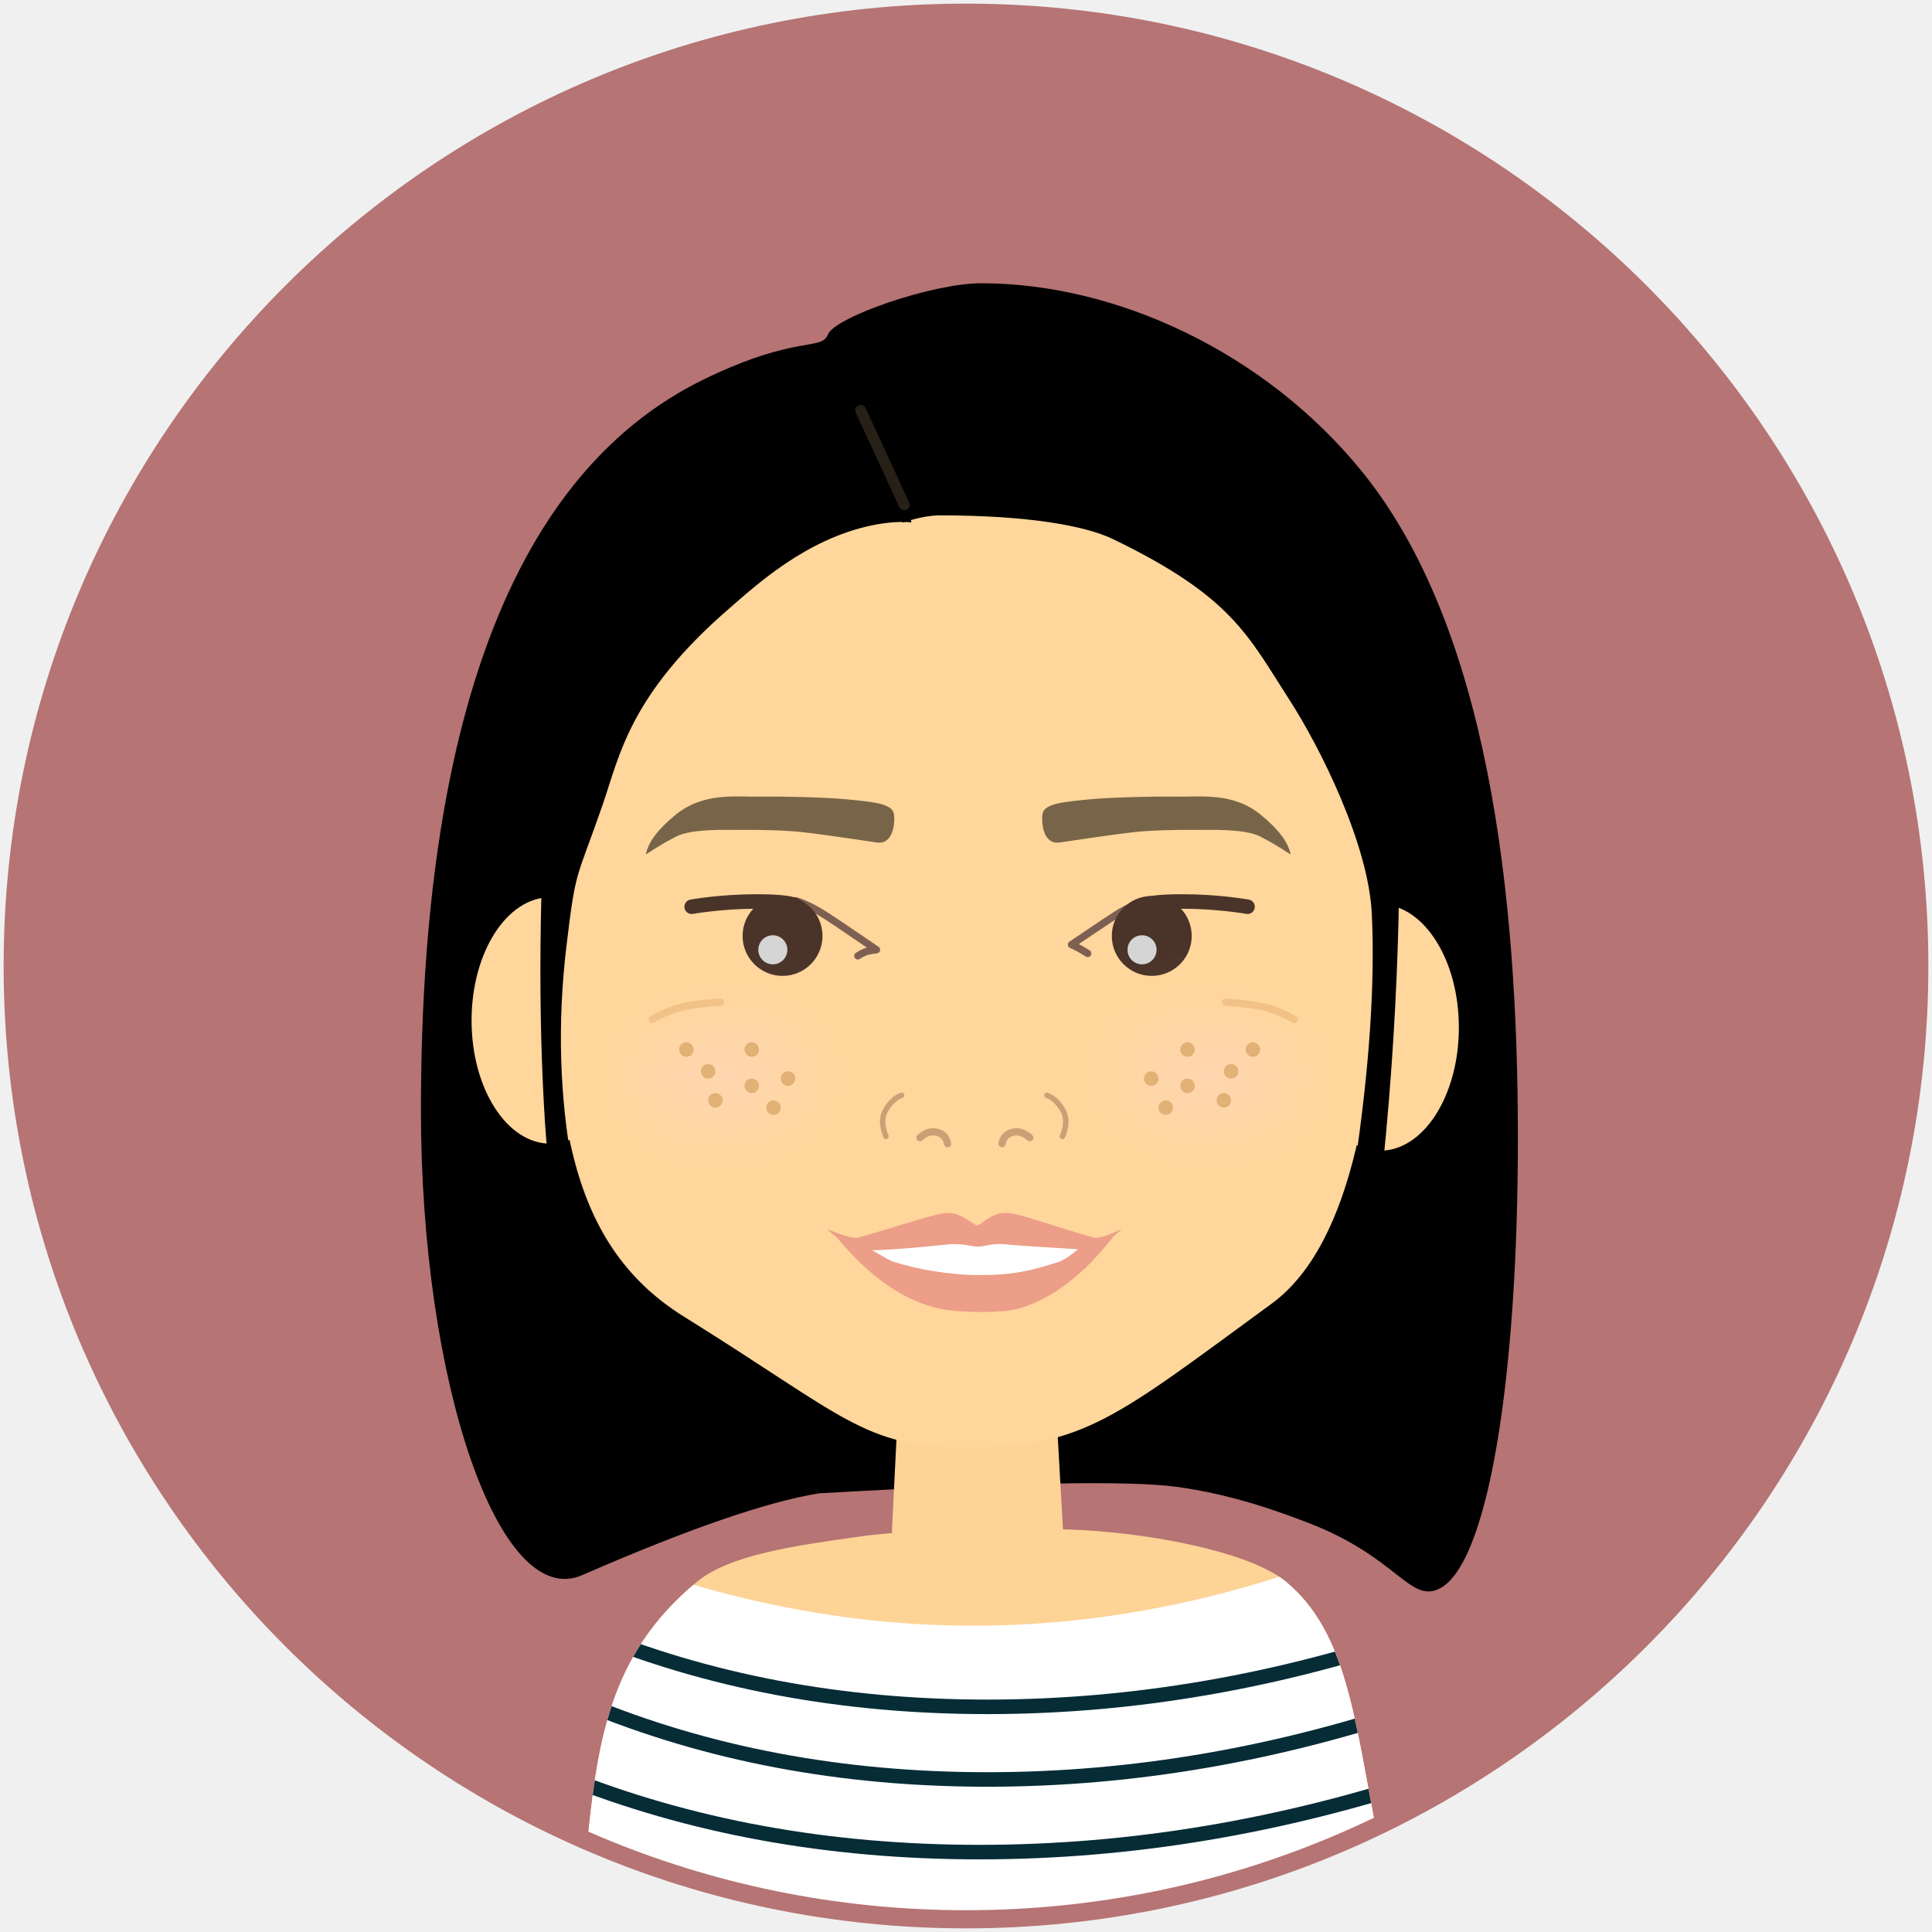
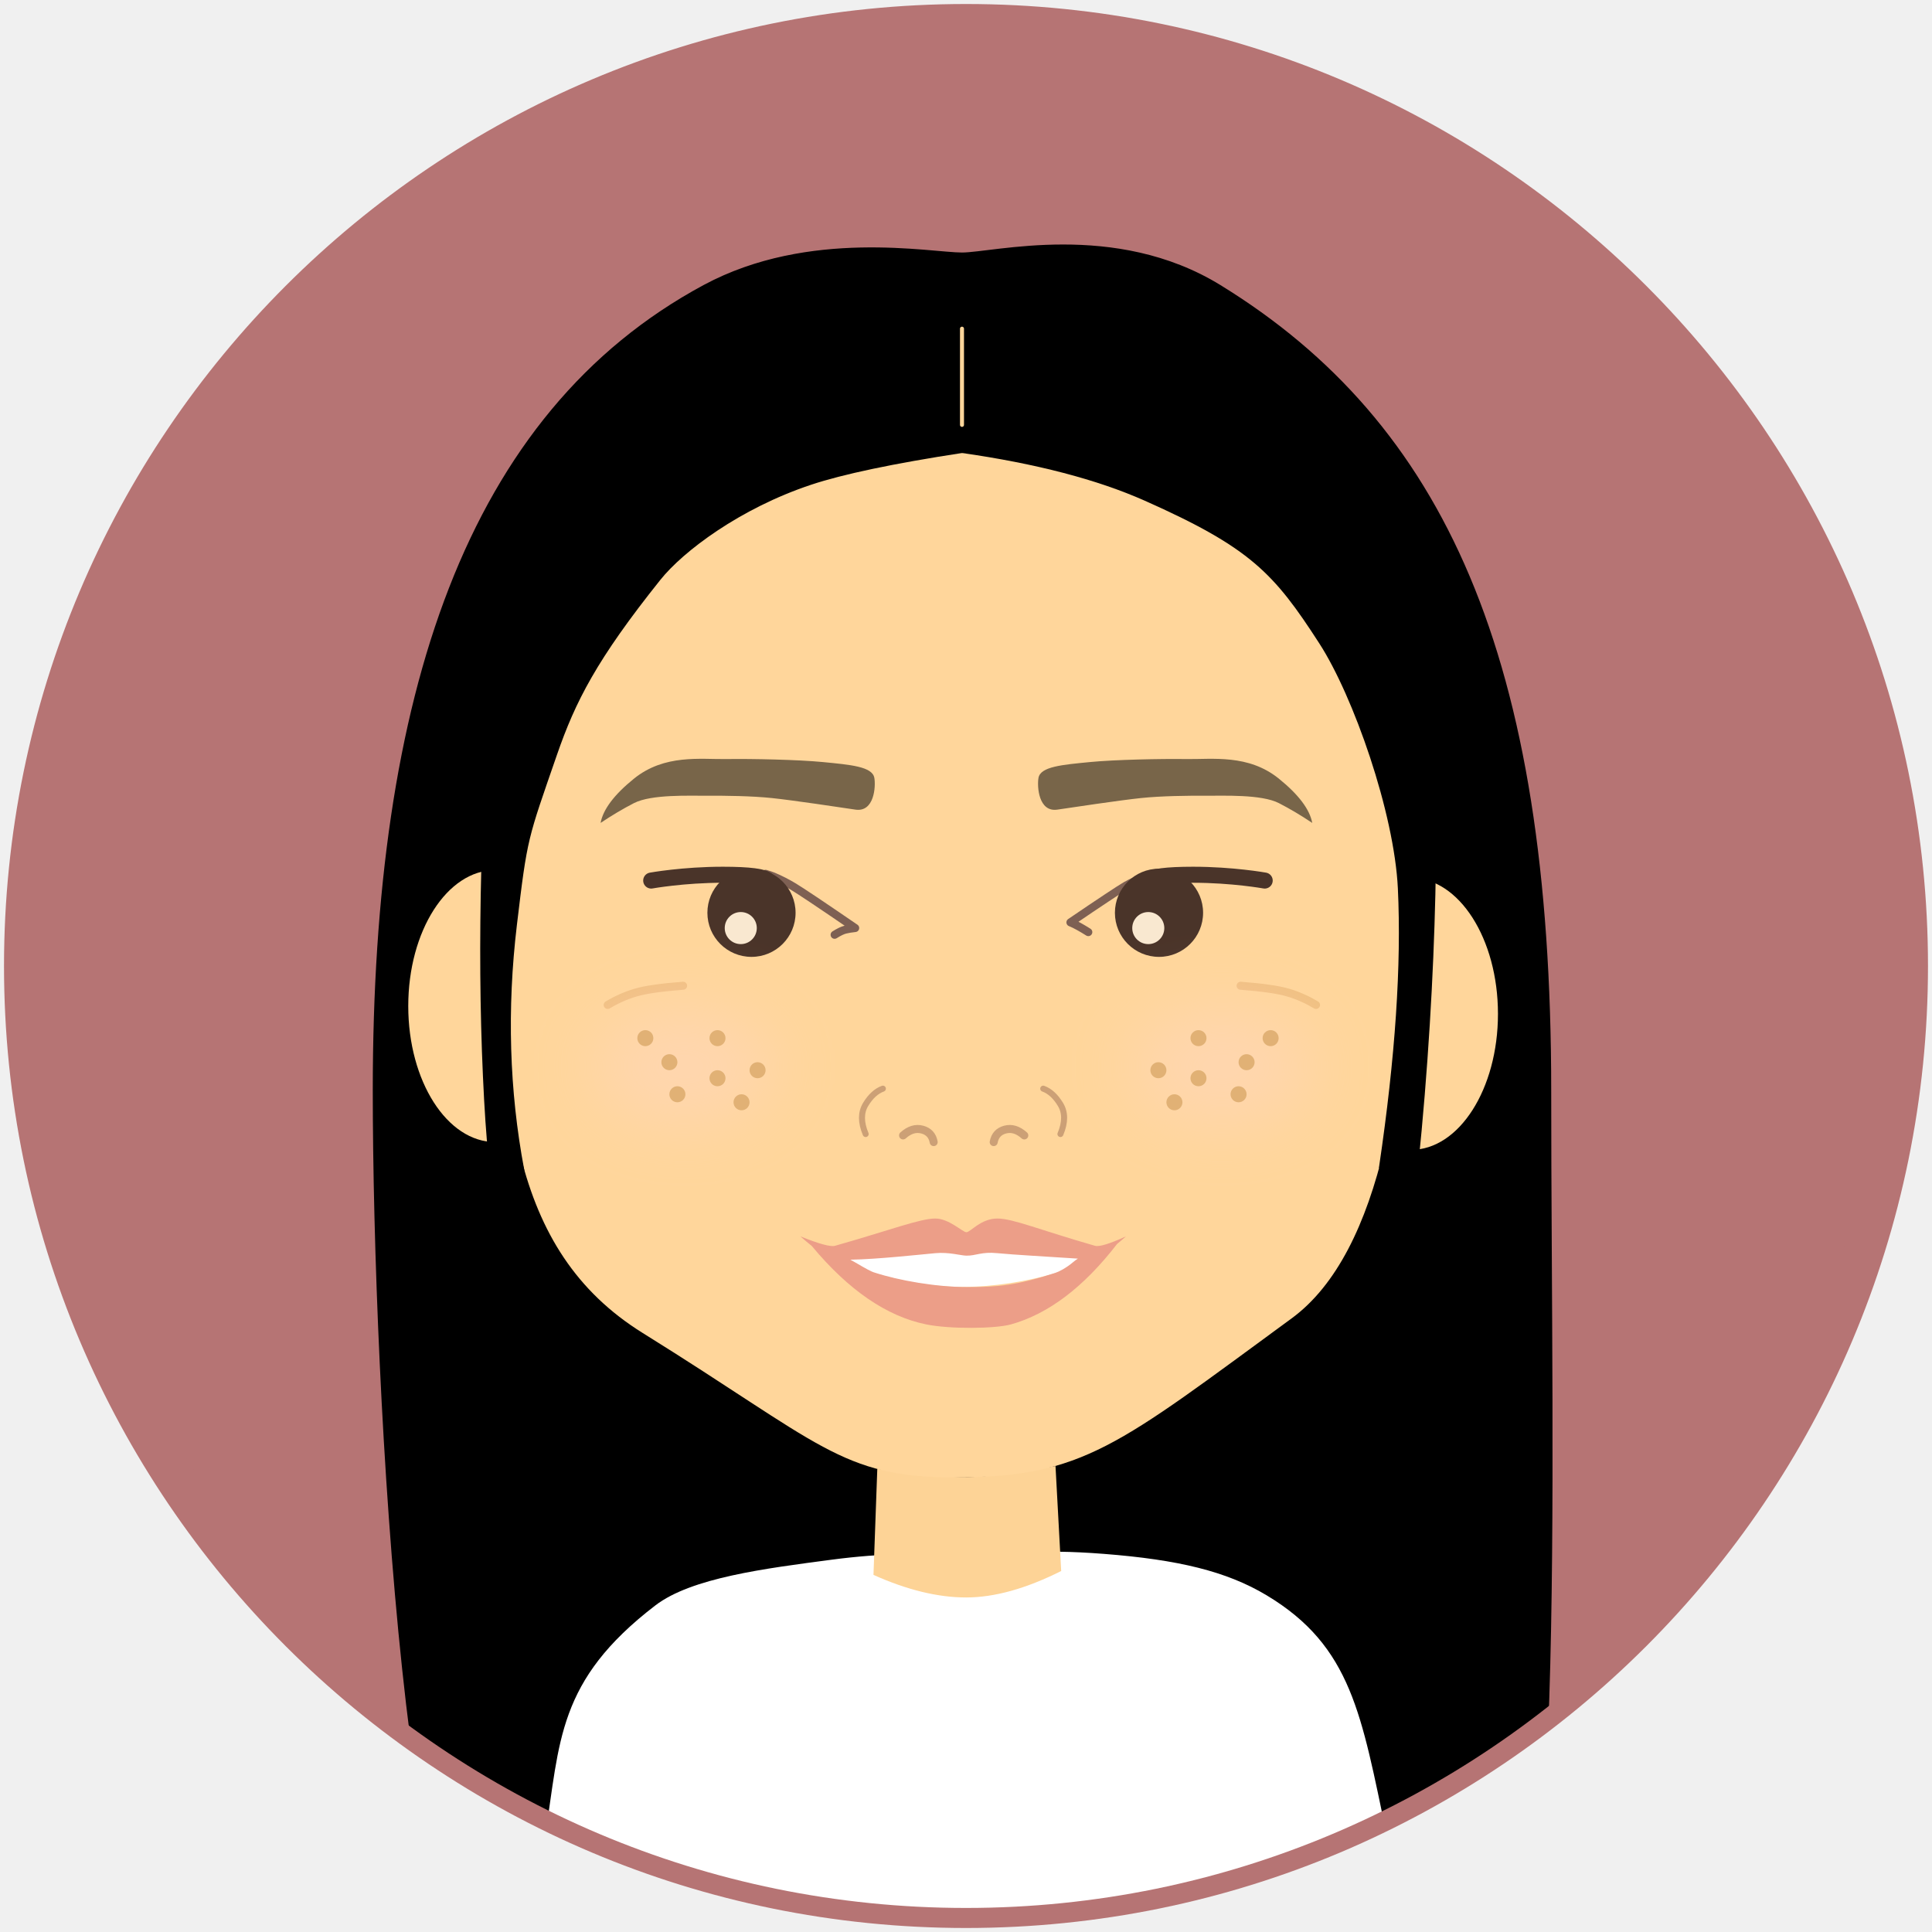
- <svg xmlns="http://www.w3.org/2000/svg" xmlns:xlink="http://www.w3.org/1999/xlink" width="266px" height="266px" viewBox="0 0 266 266" version="1.1">
+ <svg xmlns="http://www.w3.org/2000/svg" xmlns:xlink="http://www.w3.org/1999/xlink" width="241px" height="241px" viewBox="0 0 241 241" version="1.1">
  <defs>
-     <circle id="path-1" cx="130" cy="130" r="130" />
-     <path d="M58.167,69 C87.658,69 113.532,62.722 109.633,42.751 C106.46,26.503 105.436,14.768 97.078,7.792 C92.583,4.04 80.953,1.632 71.717,0.856 C62.942,0.118 61.256,1.017 56,0.856 C49.801,0.665 43.905,0.757 37.775,1.632 C29.427,2.822 20.453,4.064 15.948,7.792 C3.665,17.956 2.203,30.2 0.721,45.096 C-1.281,65.209 28.676,69 58.167,69 Z" id="path-3" />
+     <circle id="path-1" cx="117.5" cy="117.5" r="117.5" />
+     <filter x="-50.3%" y="-231.2%" width="200.5%" height="562.4%" filterUnits="objectBoundingBox" id="filter-3">
+       <feGaussianBlur stdDeviation="4.168" in="SourceGraphic" />
+     </filter>
+     <filter x="-4.8%" y="-6.8%" width="109.5%" height="113.7%" filterUnits="objectBoundingBox" id="filter-4">
+       <feGaussianBlur stdDeviation="0" in="SourceGraphic" />
+     </filter>
    <filter x="-50.3%" y="-231.2%" width="200.5%" height="562.4%" filterUnits="objectBoundingBox" id="filter-5">
      <feGaussianBlur stdDeviation="4.168" in="SourceGraphic" />
    </filter>
-     <filter x="-50.3%" y="-231.2%" width="200.5%" height="562.4%" filterUnits="objectBoundingBox" id="filter-6">
+     <filter x="-4.5%" y="-6.6%" width="109.0%" height="113.1%" filterUnits="objectBoundingBox" id="filter-6">
+       <feGaussianBlur stdDeviation="0" in="SourceGraphic" />
+     </filter>
+     <filter x="-55.1%" y="-88.9%" width="210.1%" height="277.9%" filterUnits="objectBoundingBox" id="filter-7">
      <feGaussianBlur stdDeviation="4.168" in="SourceGraphic" />
    </filter>
-     <filter x="-4.8%" y="-6.8%" width="109.5%" height="113.7%" filterUnits="objectBoundingBox" id="filter-7">
-       <feGaussianBlur stdDeviation="0" in="SourceGraphic" />
-     </filter>
-     <filter x="-4.5%" y="-6.6%" width="109.0%" height="113.1%" filterUnits="objectBoundingBox" id="filter-8">
-       <feGaussianBlur stdDeviation="0" in="SourceGraphic" />
-     </filter>
-     <filter x="-55.1%" y="-88.9%" width="210.1%" height="277.9%" filterUnits="objectBoundingBox" id="filter-9">
-       <feGaussianBlur stdDeviation="4.168" in="SourceGraphic" />
-     </filter>
-     <filter x="-55.1%" y="-88.9%" width="210.1%" height="277.9%" filterUnits="objectBoundingBox" id="filter-10">
+     <filter x="-55.1%" y="-88.9%" width="210.1%" height="277.9%" filterUnits="objectBoundingBox" id="filter-8">
      <feGaussianBlur stdDeviation="4.168" in="SourceGraphic" />
    </filter>
  </defs>
-   <g id="logo" stroke="none" stroke-width="1" fill="none" fill-rule="evenodd">
-     <g id="Emily" transform="translate(3, 3)">
-       <g id="Background">
-         <mask id="mask-2" fill="white">
-           <use xlink:href="#path-1" />
-         </mask>
-         <use id="Mask" stroke="#B67474" stroke-width="5" fill="#B67474" fill-rule="nonzero" xlink:href="#path-1" />
-         <g id="Rectangle-5" mask="url(#mask-2)">
-           <g transform="translate(77, 207)">
-             <mask id="mask-4" fill="white">
-               <use xlink:href="#path-3" />
-             </mask>
-             <use id="Shoulders" stroke="none" fill="#FDD396" fill-rule="nonzero" xlink:href="#path-3" />
-             <path d="M-9.701,-1.533 C11.616,8.709 32.849,13.83 54,13.83 C75.151,13.83 96.384,8.709 117.701,-1.533 C119.194,-2.25 120.987,-1.621 121.704,-0.128 C121.899,0.278 122,0.722 122,1.171 L122,61 C122,62.657 120.657,64 119,64 L-11,64 C-12.657,64 -14,62.657 -14,61 L-14,1.171 C-14,-0.486 -12.657,-1.829 -11,-1.829 C-10.55,-1.829 -10.106,-1.728 -9.701,-1.533 Z" id="Shirt" stroke="none" fill="#FFFFFF" fill-rule="nonzero" mask="url(#mask-4)" />
-             <g id="Stripes" stroke="none" stroke-width="1" fill="none" fill-rule="evenodd" mask="url(#mask-4)" stroke-linecap="square">
-               <g transform="translate(-3, 14)" fill-rule="nonzero" id="Line-3" stroke="#062C36" stroke-width="2">
-                 <path d="M3.5,0.5 C20.329,7.5 38.808,11 58.938,11 C79.067,11 99.254,7.5 119.5,0.5" />
-                 <path d="M3.5,10.5 C20.329,17.5 38.808,21 58.938,21 C79.067,21 99.254,17.5 119.5,10.5" />
-                 <path d="M0.5,20.5 C17.91,27.5 37.026,31 57.849,31 C78.672,31 99.556,27.5 120.5,20.5" />
-               </g>
-             </g>
+   <g id="line-colour-long-hair-circle" stroke="none" stroke-width="1" fill="none" fill-rule="evenodd">
+     <g id="emily-line-long-hair" transform="translate(3, 3)">
+       <mask id="mask-2" fill="white">
+         <use xlink:href="#path-1" />
+       </mask>
+       <use id="Mask" stroke="#B67474" stroke-width="5" fill="#B67474" fill-rule="nonzero" xlink:href="#path-1" />
+       <g mask="url(#mask-2)">
+         <g transform="translate(22, 28)">
+           <path d="M160,218 C170.018,220.887 168,154 168,105 C168,50.927 154.69,22.04 127,5 C114,-3 99,1 95,1 C91,1 76,-2 63,5 C33.605,20.828 22,55.868 22,105 C22,142.636 26.4,221.792 38,218 C63.587,209.635 78.664,228.133 95,228.001 C111.864,227.863 130.032,209.365 160,218 Z" id="Hair" stroke="#000000" stroke-width="1" fill="#000000" fill-rule="nonzero" />
+           <path d="M98.816,216.477 C128.307,216.477 151.899,216.511 148,198 C144.827,182.938 143.621,174.372 133,168 C128,165 121.953,163.554 112.718,162.834 C103.942,162.151 102.256,162.984 97,162.834 C90.801,162.658 84.905,162.743 78.775,163.554 C70.427,164.657 61.25,165.808 56.746,169.264 C44.462,178.685 44.872,186.221 43,198 C39.313,221.2 69.325,216.477 98.816,216.477 Z" id="Shoulders" stroke="none" fill="#FFFFFF" fill-rule="nonzero" />
+           <path d="M84.435,152.22 C89.389,152.939 93.133,153.282 95.667,153.251 C98.2,153.219 101.867,152.76 106.666,151.875 L107.375,164.969 C102.997,167.169 99.045,168.269 95.518,168.269 C91.991,168.269 88.138,167.33 83.958,165.453 L84.435,152.22 Z" id="Neck" stroke="none" fill="#FDD396" fill-rule="nonzero" />
+           <g id="face" stroke="none" stroke-width="1" fill="none" fill-rule="evenodd" transform="translate(25.92583, 15.71283)">
+             <path d="M68.14,137.581 C84.223,137.581 88.532,133.599 110.183,117.753 C121.461,109.498 124.922,87.108 124.922,63.097 C124.922,25.13 101.27,5.68434189e-14 67.935,5.68434189e-14 C34.6,5.68434189e-14 11.358,23.396 11.358,63.097 C11.358,90.124 12.522,109.174 29.264,119.578 C51.438,133.358 53.993,137.581 68.14,137.581 Z" id="Face-Emily" fill="#FFD69B" fill-rule="nonzero" />
+             <ellipse id="left-ear" fill="#FFD69B" fill-rule="nonzero" cx="10.838" cy="78.787" rx="10.838" ry="16.961" />
+             <ellipse id="right-ear" fill="#FFD69B" fill-rule="nonzero" cx="125.094" cy="79.76" rx="10.838" ry="16.959" />
+           </g>
+           <path d="M78.383,11.811 C95.296,10.043 107.256,9.832 114.265,11.177 C121.274,12.523 128.933,16.501 137.24,23.111 C146.521,38.327 151.775,50.221 153.003,58.794 C154.113,66.536 153.887,90.523 151.393,114.525 C151.022,118.096 149.737,118.096 147.536,114.525 C149.549,100.937 150.327,89.362 149.871,79.799 C149.416,70.257 144.3,55.663 140,49 C134.286,40.145 131.268,36.897 118,31 C112,28.333 104.333,26.333 95,25 L78.383,11.811 Z" id="Bangs-Right" stroke="#000000" stroke-width="1" fill="#000000" fill-rule="nonzero" />
+           <path d="M16.974,26.382 C34.282,24.573 46.523,24.357 53.696,25.734 C60.869,27.111 68.062,31.351 75.274,38.454 C86.555,55.339 95.842,71.122 103.135,85.803 C110.428,100.485 111.113,104.574 105.191,98.071 C102.023,88.517 97.335,79.435 91.127,70.826 C84.624,61.81 84.791,62.148 76.407,54.619 C71.139,49.888 66.216,46.548 54.371,41.68 C50.094,39.922 41.223,38.664 31.936,40.396 C27.791,41.169 21.605,43.073 13.379,46.109 L16.974,26.382 Z" id="Bangs-Left" stroke="#000000" stroke-width="1" fill="#000000" fill-rule="nonzero" transform="translate(61.27522, 62.9534) scale(-1, 1) rotate(29) translate(-61.27522, -62.9534) " />
+           <line x1="95" y1="10" x2="95" y2="22" id="hairline" stroke="#FFD69B" stroke-width="0.5" fill="none" stroke-linecap="round" fill-rule="nonzero" />
+           <ellipse id="Eyeshadow-RIght" stroke="none" fill-opacity="0.92" fill="#E2A577" fill-rule="nonzero" style="mix-blend-mode: lighten;" filter="url(#filter-3)" cx="124.169" cy="76.704" rx="12.438" ry="2.704" />
+           <g id="right-eye" stroke="none" stroke-width="1" fill="none" fill-rule="evenodd" transform="translate(108, 77)">
+             <path d="M11.006,0.95 C10.598,1.071 10.289,1.175 10.08,1.262 C9.126,1.656 8.112,2.075 7.435,2.477 C6.534,3.012 4.23,4.539 0.524,7.059 C0.829,7.181 1.179,7.351 1.572,7.569 C1.965,7.786 2.361,8.021 2.758,8.274" id="Line-2" stroke="#7E6153" stroke-linecap="round" stroke-linejoin="round" fill-rule="nonzero" filter="url(#filter-4)" />
+             <circle fill="#4A3429" fill-rule="nonzero" cx="11.575" cy="5.862" r="5.5" />
+             <circle id="right-eye-highlight" fill="#F9E8D0" fill-rule="nonzero" cx="10.238" cy="7.77" r="2" />
+             <path d="M10.233,1.841 C10.67,1.358 12.534,1.117 15.823,1.117 C20.757,1.117 24.76,1.841 24.76,1.841" id="Eyelid-Right" stroke="#4A3429" stroke-width="2" stroke-linecap="round" fill-rule="nonzero" />
+           </g>
+           <ellipse id="Eyeshadow-Left" stroke="none" fill-opacity="0.92" fill="#E2A577" fill-rule="nonzero" style="mix-blend-mode: lighten;" filter="url(#filter-5)" cx="64.683" cy="76.704" rx="12.438" ry="2.704" />
+           <g id="left-eye" stroke="none" stroke-width="1" fill="none" fill-rule="evenodd" transform="translate(56, 77)">
+             <path d="M25.679,1 C25.271,1.122 24.963,1.226 24.753,1.312 C23.799,1.706 22.92,2.18 22.243,2.583 C21.343,3.118 18.762,4.845 14.5,7.764 C14.987,7.814 15.402,7.883 15.745,7.968 C16.087,8.053 16.529,8.266 17.07,8.607" id="Line-2" stroke="#7E6153" stroke-linecap="round" stroke-linejoin="round" fill-rule="nonzero" filter="url(#filter-6)" transform="translate(20.08954, 4.803387) scale(-1, 1) translate(-20.08954, -4.803387) " />
+             <circle fill="#4A3429" fill-rule="nonzero" cx="12.741" cy="5.862" r="5.5" />
+             <circle id="left-eye-highlight" fill="#F9E8D0" fill-rule="nonzero" cx="11.404" cy="7.77" r="2" />
+             <path d="M0.233,1.841 C0.67,1.358 2.534,1.117 5.823,1.117 C10.757,1.117 14.76,1.841 14.76,1.841" id="Eyelid-Right" stroke="#4A3429" stroke-width="2" stroke-linecap="round" fill-rule="nonzero" transform="translate(7.496087, 1.617156) scale(-1, 1) translate(-7.496087, -1.617156) " />
+           </g>
+           <path d="M95.036,129.529 C103.378,129.529 110.757,126.575 110.873,126.044 C110.885,125.986 112.013,125.385 112.321,125.136 C112.391,125.08 112.638,124.96 112.575,124.96 C109.639,124.96 104.494,124.883 95.036,124.883 C85.578,124.883 76.453,124.748 77.061,125.017 C77.669,125.287 85.578,129.529 95.036,129.529 Z" id="teeth" stroke="none" fill="#FFFFFF" fill-rule="nonzero" />
+           <path d="M99.415,121 C101.363,121 104.796,122.457 111.589,124.402 C112.117,124.553 113.405,124.162 115.454,123.228 C115.062,123.577 114.691,123.894 114.341,124.179 L114.367,124.146 C110.2,129.554 105.778,132.907 101.103,134.208 C99.139,134.754 93.501,134.809 90.538,134.208 C85.617,133.209 80.857,129.946 76.256,124.418 C75.824,124.074 75.353,123.677 74.843,123.228 C77.171,124.166 78.609,124.557 79.157,124.402 C85.978,122.471 89.761,121 91.676,121 C93.387,121 95.085,122.709 95.547,122.709 C96.065,122.709 97.333,121 99.415,121 Z M95.547,125.632 C94.849,125.621 93.385,125.168 91.676,125.322 C89.667,125.504 84.503,126.079 81.073,126.137 C81.268,126.238 81.454,126.343 81.637,126.45 C83.141,127.336 83.68,127.606 83.975,127.704 C87.124,128.745 91.844,129.551 95.692,129.551 C99.426,129.551 101.74,129.371 106.621,127.788 C107.108,127.63 108.017,127.159 108.85,126.45 C109.031,126.297 109.233,126.147 109.457,126.002 C105.969,125.772 101.319,125.514 99.415,125.322 C97.416,125.121 96.762,125.651 95.547,125.632 Z" id="Lips" stroke="none" fill="#EC9E88" fill-rule="nonzero" />
+           <path d="M110.612,65.597 C113.586,64.88 119.338,63.947 122.416,63.562 C125.672,63.155 130.012,61.852 134.219,64.376 C136.933,66.005 138.561,67.633 139.104,69.261 C137.574,68.521 136.088,67.899 134.644,67.396 C132.318,66.586 127.631,67.465 125.523,67.746 C123.26,68.048 119.978,68.549 117.483,69.171 C114.988,69.792 109.051,71.55 107.401,72.041 C105.104,72.724 104.466,69.524 104.506,68.447 C104.561,67.016 107.209,66.419 110.612,65.597 Z" id="Eyebrow-Right" stroke="none" fill-opacity="0.53" fill="#000000" fill-rule="nonzero" transform="translate(121.8042, 67.49904) rotate(8) translate(-121.8042, -67.49904) " />
+           <path d="M55.612,65.597 C58.586,64.88 64.338,63.947 67.416,63.562 C70.672,63.155 75.012,61.852 79.219,64.376 C81.933,66.005 83.561,67.633 84.104,69.261 C82.574,68.521 81.088,67.899 79.644,67.396 C77.318,66.586 72.631,67.465 70.523,67.746 C68.26,68.048 64.978,68.549 62.483,69.171 C59.988,69.792 54.051,71.55 52.401,72.041 C50.104,72.724 49.466,69.524 49.506,68.447 C49.561,67.016 52.209,66.419 55.612,65.597 Z" id="Eyebrow-Left" stroke="none" fill-opacity="0.53" fill="#000000" fill-rule="nonzero" transform="translate(66.80424, 67.49904) scale(-1, 1) rotate(8) translate(-66.80424, -67.49904) " />
+           <path d="M129.757,91.963 C132.523,92.176 134.507,92.464 135.71,92.825 C136.914,93.186 138.065,93.697 139.164,94.358" id="Cheek-Right" stroke="#EFC180" stroke-width="1" fill="none" stroke-linecap="round" fill-rule="nonzero" />
+           <path d="M50.803,91.963 C53.569,92.176 55.553,92.464 56.756,92.825 C57.96,93.186 59.111,93.697 60.21,94.358" id="Cheek-Left" stroke="#EFC180" stroke-width="1" fill="none" stroke-linecap="round" fill-rule="nonzero" transform="translate(55.50666, 93.16062) scale(-1, 1) translate(-55.50666, -93.16062) " />
+           <g id="nose" stroke="none" stroke-width="1" fill="none" fill-rule="evenodd" transform="translate(82, 104)" stroke-linecap="round">
+             <path d="M0.984,6.461 C0.371,5.005 0.371,3.772 0.984,2.761 C1.597,1.751 2.312,1.097 3.131,0.8" id="Line" stroke="#CCA076" stroke-width="0.75" fill-rule="nonzero" />
+             <path d="M23.593,6.461 C22.98,5.005 22.98,3.772 23.593,2.761 C24.205,1.751 24.921,1.097 25.74,0.8" id="Line" stroke="#CCA076" stroke-width="0.75" fill-rule="nonzero" transform="translate(24.4365, 3.630613) scale(-1, 1) translate(-24.4365, -3.630613) " />
+             <path d="M16.955,6.635 C17.735,5.935 18.529,5.691 19.335,5.903 C20.141,6.115 20.62,6.636 20.772,7.466" id="Line" stroke="#CCA076" fill-rule="nonzero" transform="translate(18.86334, 6.647419) scale(-1, 1) translate(-18.86334, -6.647419) " />
+             <path d="M5.65,6.635 C6.431,5.935 7.224,5.691 8.03,5.903 C8.836,6.115 9.316,6.636 9.468,7.466" id="Line" stroke="#CCA076" fill-rule="nonzero" />
+           </g>
+           <ellipse id="Blush-Right" stroke="none" fill-opacity="0.92" fill="#FFC6B1" fill-rule="nonzero" style="mix-blend-mode: lighten;" filter="url(#filter-7)" cx="127.413" cy="102.044" rx="11.356" ry="7.03" />
+           <g id="Right-Freckles" stroke="none" stroke-width="1" fill="none" fill-rule="evenodd" transform="translate(119, 98)">
+             <circle id="Oval-2" fill="#E1B175" fill-rule="nonzero" cx="5.5" cy="0.5" r="1" />
+             <circle id="Oval-2" fill="#E1B175" fill-rule="nonzero" cx="11.5" cy="3.5" r="1" />
+             <circle id="Oval-2" fill="#E1B175" fill-rule="nonzero" cx="10.5" cy="7.5" r="1" />
+             <circle id="Oval-2" fill="#E1B175" fill-rule="nonzero" cx="14.5" cy="0.5" r="1" />
+             <circle id="Oval-2" fill="#E1B175" fill-rule="nonzero" cx="2.5" cy="8.5" r="1" />
+             <circle id="Oval-2" fill="#E1B175" fill-rule="nonzero" cx="5.5" cy="5.5" r="1" />
+             <circle id="Oval-2" fill="#E1B175" fill-rule="nonzero" cx="0.5" cy="4.5" r="1" />
+           </g>
+           <ellipse id="Blush-Left" stroke="none" fill-opacity="0.92" fill="#FFC6B1" fill-rule="nonzero" style="mix-blend-mode: lighten;" filter="url(#filter-8)" cx="60.356" cy="102.044" rx="11.356" ry="7.03" />
+           <g id="Left-Freckles" stroke="none" stroke-width="1" fill="none" fill-rule="evenodd" transform="translate(62.5, 102.5) scale(-1, 1) translate(-62.5, -102.5) translate(55, 98)">
+             <circle id="Oval-2" fill="#E1B175" fill-rule="nonzero" cx="5.5" cy="0.5" r="1" />
+             <circle id="Oval-2" fill="#E1B175" fill-rule="nonzero" cx="11.5" cy="3.5" r="1" />
+             <circle id="Oval-2" fill="#E1B175" fill-rule="nonzero" cx="10.5" cy="7.5" r="1" />
+             <circle id="Oval-2" fill="#E1B175" fill-rule="nonzero" cx="14.5" cy="0.5" r="1" />
+             <circle id="Oval-2" fill="#E1B175" fill-rule="nonzero" cx="2.5" cy="8.5" r="1" />
+             <circle id="Oval-2" fill="#E1B175" fill-rule="nonzero" cx="5.5" cy="5.5" r="1" />
+             <circle id="Oval-2" fill="#E1B175" fill-rule="nonzero" cx="0.5" cy="4.5" r="1" />
          </g>
        </g>
-       </g>
-       <path d="M159.271,201.742 C166.654,202.803 172.663,204.95 177.168,206.685 C189.188,211.315 191.01,217.516 194.963,215.829 C201.821,212.902 205.985,187.042 205.985,153.682 C205.985,120.322 201.949,83.291 184.427,61.809 C171.178,45.567 150.802,36 132.087,36 C125.299,36 111.942,40.685 111.006,43.027 C110.069,45.37 106.789,43.027 94.14,49.118 C65.753,62.785 54.955,100.689 54.955,149.82 C54.955,187.456 65.753,218.836 77.142,213.87 C91.7,207.521 102.573,203.766 109.76,202.605 C136.269,201.095 152.773,200.808 159.271,201.742 Z" id="Hair" fill="#000000" fill-rule="nonzero" />
-       <path d="M120.702,189.582 L142.333,189.582 L143.375,207.969 C138.997,210.169 135.045,211.269 131.518,211.269 C127.991,211.269 124.082,210.169 119.791,207.969 L120.702,189.582 Z" id="Neck" fill="#FDD396" fill-rule="nonzero" />
-       <path d="M130.066,196.293 C146.149,196.293 150.458,192.312 172.109,176.466 C183.387,168.211 186.848,145.821 186.848,121.81 C186.848,83.843 163.195,58.713 129.861,58.713 C96.526,58.713 73.284,82.109 73.284,121.81 C73.284,148.837 74.447,167.886 91.189,178.291 C113.363,192.071 115.919,196.293 130.066,196.293 Z" id="Face-Emily" fill="#FFD69B" fill-rule="nonzero" />
-       <ellipse id="left-ear" fill="#FFD69B" fill-rule="nonzero" cx="72.764" cy="137.5" rx="10.838" ry="16.961" />
-       <ellipse id="right-ear" fill="#FFD69B" fill-rule="nonzero" cx="187.02" cy="138.473" rx="10.838" ry="16.959" />
-       <path d="M114.383,54.811 C131.296,53.043 143.256,52.832 150.265,54.177 C157.274,55.523 164.933,59.501 173.24,66.111 C182.521,81.327 187.775,93.221 189.003,101.794 C190.113,109.536 189.887,133.523 187.393,157.525 C187.022,161.096 185.737,161.096 183.536,157.525 C185.549,143.937 186.327,132.362 185.871,122.799 C185.416,113.257 178.81,99.986 174.51,93.323 C168.796,84.469 166.63,79.156 150.265,71.237 C146.379,69.356 138.446,67.956 126.404,67.956 C125.017,67.956 123.31,68.285 121.28,68.942 L114.383,54.811 Z" id="Bangs-Right" fill="#000000" fill-rule="nonzero" />
-       <path d="M49.604,70.254 C66.912,68.444 79.153,68.228 86.326,69.605 C93.499,70.983 100.692,75.223 107.905,82.326 C119.185,99.21 128.472,114.993 135.765,129.675 C143.058,144.356 143.744,148.446 137.821,141.943 C134.653,132.388 129.965,123.306 123.757,114.697 C117.255,105.681 118.295,107.558 109.911,100.029 C104.643,95.299 99.385,88.607 81.624,84.873 C76.97,83.895 67.815,81.615 58.922,84.36 C56.953,84.967 55.28,85.732 53.903,86.655 L49.604,70.254 Z" id="Bangs-Left" fill="#000000" fill-rule="nonzero" transform="translate(95.70316, 106.8248) scale(-1, 1) rotate(29) translate(-95.70316, -106.8248) " />
-       <ellipse id="Eyeshadow-RIght" fill-opacity="0.92" fill="#E2A577" fill-rule="nonzero" style="mix-blend-mode: lighten;" filter="url(#filter-5)" cx="160.35" cy="119.821" rx="12.438" ry="2.704" />
-       <ellipse id="Eyeshadow-Left" fill-opacity="0.92" fill="#E2A577" fill-rule="nonzero" style="mix-blend-mode: lighten;" filter="url(#filter-6)" cx="100.864" cy="119.821" rx="12.438" ry="2.704" />
-       <g id="right-eye" transform="translate(144, 120)" fill-rule="nonzero">
-         <path d="M11.006,0.95 C10.598,1.071 10.289,1.175 10.08,1.262 C9.126,1.656 8.112,2.075 7.435,2.477 C6.534,3.012 4.23,4.539 0.524,7.059 C0.829,7.181 1.179,7.351 1.572,7.569 C1.965,7.786 2.361,8.021 2.758,8.274" id="Line-2" stroke="#7E6153" stroke-linecap="round" stroke-linejoin="round" filter="url(#filter-7)" />
-         <circle fill="#4A3429" cx="11.575" cy="5.862" r="5.5" />
-         <circle id="right-eye-highlight" fill="#D5D5D5" cx="10.238" cy="7.77" r="2" />
-         <path d="M10.233,1.841 C10.67,1.358 12.534,1.117 15.823,1.117 C20.757,1.117 24.76,1.841 24.76,1.841" id="Eyelid-Right" stroke="#4A3429" stroke-width="2" stroke-linecap="round" />
-       </g>
-       <g id="left-eye" transform="translate(92, 120)" fill-rule="nonzero">
-         <path d="M25.679,1 C25.271,1.122 24.963,1.226 24.753,1.312 C23.799,1.706 22.92,2.18 22.243,2.583 C21.343,3.118 18.762,4.845 14.5,7.764 C14.987,7.814 15.402,7.883 15.745,7.968 C16.087,8.053 16.529,8.266 17.07,8.607" id="Line-2" stroke="#7E6153" stroke-linecap="round" stroke-linejoin="round" filter="url(#filter-8)" transform="translate(20.08954, 4.803387) scale(-1, 1) translate(-20.08954, -4.803387) " />
-         <circle fill="#4A3429" cx="12.741" cy="5.862" r="5.5" />
-         <circle id="left-eye-highlight" fill="#D5D5D5" cx="11.404" cy="7.77" r="2" />
-         <path d="M0.233,1.841 C0.67,1.358 2.534,1.117 5.823,1.117 C10.757,1.117 14.76,1.841 14.76,1.841" id="Eyelid-Right" stroke="#4A3429" stroke-width="2" stroke-linecap="round" transform="translate(7.496087, 1.617156) scale(-1, 1) translate(-7.496087, -1.617156) " />
-       </g>
-       <path d="M131.217,172.646 C139.559,172.646 146.938,169.692 147.054,169.161 C147.066,169.103 148.194,168.502 148.502,168.253 C148.572,168.197 148.819,168.078 148.756,168.078 C145.82,168.078 140.675,168 131.217,168 C121.759,168 112.634,167.865 113.242,168.135 C113.85,168.405 121.759,172.646 131.217,172.646 Z" id="teeth" fill="#FFFFFF" fill-rule="nonzero" />
-       <path d="M112.124,167.259 C114.26,167.814 116.098,168.544 117.637,169.45 C119.141,170.336 119.68,170.606 119.975,170.704 C123.124,171.745 127.844,172.551 131.692,172.551 C135.426,172.551 137.74,172.371 142.621,170.788 C143.108,170.63 144.017,170.159 144.85,169.45 C145.931,168.532 147.769,167.764 150.367,167.146 C146.2,172.554 141.778,175.907 137.103,177.208 C135.139,177.754 129.501,177.809 126.538,177.208 C121.57,176.2 116.766,172.883 112.124,167.259 Z" id="bottom-lip" fill="#EC9E88" fill-rule="nonzero" />
-       <path d="M110.843,166.228 C113.171,167.166 114.609,167.557 115.157,167.402 C121.978,165.471 125.761,164 127.676,164 C129.387,164 131.085,165.709 131.547,165.709 C132.065,165.709 133.333,164 135.415,164 C137.363,164 140.796,165.457 147.589,167.402 C148.117,167.553 149.405,167.162 151.454,166.228 C149.237,168.201 147.692,169.157 146.819,169.095 C143.297,168.843 137.58,168.541 135.415,168.322 C133.416,168.121 132.762,168.651 131.547,168.632 C130.849,168.621 129.385,168.168 127.676,168.322 C125.237,168.543 118.148,169.343 115.157,169.095 C114.377,169.03 112.939,168.074 110.843,166.228 Z" id="top-lip" fill="#EC9E88" fill-rule="nonzero" />
-       <path d="M146.612,108.597 C149.586,107.88 155.338,106.947 158.416,106.562 C161.672,106.155 166.012,104.852 170.219,107.376 C172.933,109.005 174.561,110.633 175.104,112.261 C173.574,111.521 172.088,110.899 170.644,110.396 C168.318,109.586 163.631,110.465 161.523,110.746 C159.26,111.048 155.978,111.549 153.483,112.171 C150.988,112.792 145.051,114.55 143.401,115.041 C141.104,115.724 140.466,112.524 140.506,111.447 C140.561,110.016 143.209,109.419 146.612,108.597 Z" id="Eyebrow-Right" fill-opacity="0.53" fill="#000000" fill-rule="nonzero" transform="translate(157.8042, 110.499) rotate(8) translate(-157.8042, -110.499) " />
-       <path d="M91.612,108.597 C94.586,107.88 100.338,106.947 103.416,106.562 C106.672,106.155 111.012,104.852 115.219,107.376 C117.933,109.005 119.561,110.633 120.104,112.261 C118.574,111.521 117.088,110.899 115.644,110.396 C113.318,109.586 108.631,110.465 106.523,110.746 C104.26,111.048 100.978,111.549 98.483,112.171 C95.988,112.792 90.051,114.55 88.401,115.041 C86.104,115.724 85.466,112.524 85.506,111.447 C85.561,110.016 88.209,109.419 91.612,108.597 Z" id="Eyebrow-Right" fill-opacity="0.53" fill="#000000" fill-rule="nonzero" transform="translate(102.8042, 110.499) scale(-1, 1) rotate(8) translate(-102.8042, -110.499) " />
-       <path d="M165.757,134.963 C168.523,135.176 170.507,135.464 171.71,135.825 C172.914,136.186 174.065,136.697 175.164,137.358" id="Cheek-Right" stroke="#EFC180" stroke-linecap="round" fill-rule="nonzero" />
-       <path d="M86.803,134.963 C89.569,135.176 91.553,135.464 92.756,135.825 C93.96,136.186 95.111,136.697 96.21,137.358" id="Cheek-Left" stroke="#EFC180" stroke-linecap="round" fill-rule="nonzero" transform="translate(91.50666, 136.1606) scale(-1, 1) translate(-91.50666, -136.1606) " />
-       <ellipse id="Blush-Right" fill-opacity="0.92" fill="#FFC6B1" fill-rule="nonzero" style="mix-blend-mode: lighten;" filter="url(#filter-9)" cx="163.594" cy="145.162" rx="11.356" ry="7.03" />
-       <ellipse id="Blush-Left" fill-opacity="0.92" fill="#FFC6B1" fill-rule="nonzero" style="mix-blend-mode: lighten;" filter="url(#filter-10)" cx="96.537" cy="145.162" rx="11.356" ry="7.03" />
-       <g id="nose" transform="translate(118, 147)" fill-rule="nonzero" stroke="#CCA076" stroke-linecap="round">
-         <path d="M0.984,6.461 C0.371,5.005 0.371,3.772 0.984,2.761 C1.597,1.751 2.312,1.097 3.131,0.8" id="Line" stroke-width="0.75" />
-         <path d="M23.593,6.461 C22.98,5.005 22.98,3.772 23.593,2.761 C24.205,1.751 24.921,1.097 25.74,0.8" id="Line" stroke-width="0.75" transform="translate(24.4365, 3.630613) scale(-1, 1) translate(-24.4365, -3.630613) " />
-         <path d="M16.955,6.635 C17.735,5.935 18.529,5.691 19.335,5.903 C20.141,6.115 20.62,6.636 20.772,7.466" id="Line" transform="translate(18.86334, 6.647419) scale(-1, 1) translate(-18.86334, -6.647419) " />
-         <path d="M5.65,6.635 C6.431,5.935 7.224,5.691 8.03,5.903 C8.836,6.115 9.316,6.636 9.468,7.466" id="Line" />
-       </g>
-       <line x1="115.5" y1="53.5" x2="121.5" y2="66.5" id="hairline" stroke="#FFD69B" stroke-width="1.5" opacity="0.15" stroke-linecap="round" fill-rule="nonzero" />
-       <g id="Right-Freckles" transform="translate(155, 141)" fill="#E1B175" fill-rule="nonzero">
-         <circle id="Oval-2" cx="5.5" cy="0.5" r="1" />
-         <circle id="Oval-2" cx="11.5" cy="3.5" r="1" />
-         <circle id="Oval-2" cx="10.5" cy="7.5" r="1" />
-         <circle id="Oval-2" cx="14.5" cy="0.5" r="1" />
-         <circle id="Oval-2" cx="2.5" cy="8.5" r="1" />
-         <circle id="Oval-2" cx="5.5" cy="5.5" r="1" />
-         <circle id="Oval-2" cx="0.5" cy="4.5" r="1" />
-       </g>
-       <g id="Left-Freckles" transform="translate(98.5, 145.5) scale(-1, 1) translate(-98.5, -145.5) translate(91, 141)" fill="#E1B175" fill-rule="nonzero">
-         <circle id="Oval-2" cx="5.5" cy="0.5" r="1" />
-         <circle id="Oval-2" cx="11.5" cy="3.5" r="1" />
-         <circle id="Oval-2" cx="10.5" cy="7.5" r="1" />
-         <circle id="Oval-2" cx="14.5" cy="0.5" r="1" />
-         <circle id="Oval-2" cx="2.5" cy="8.5" r="1" />
-         <circle id="Oval-2" cx="5.5" cy="5.5" r="1" />
-         <circle id="Oval-2" cx="0.5" cy="4.5" r="1" />
      </g>
    </g>
  </g>
</svg>
